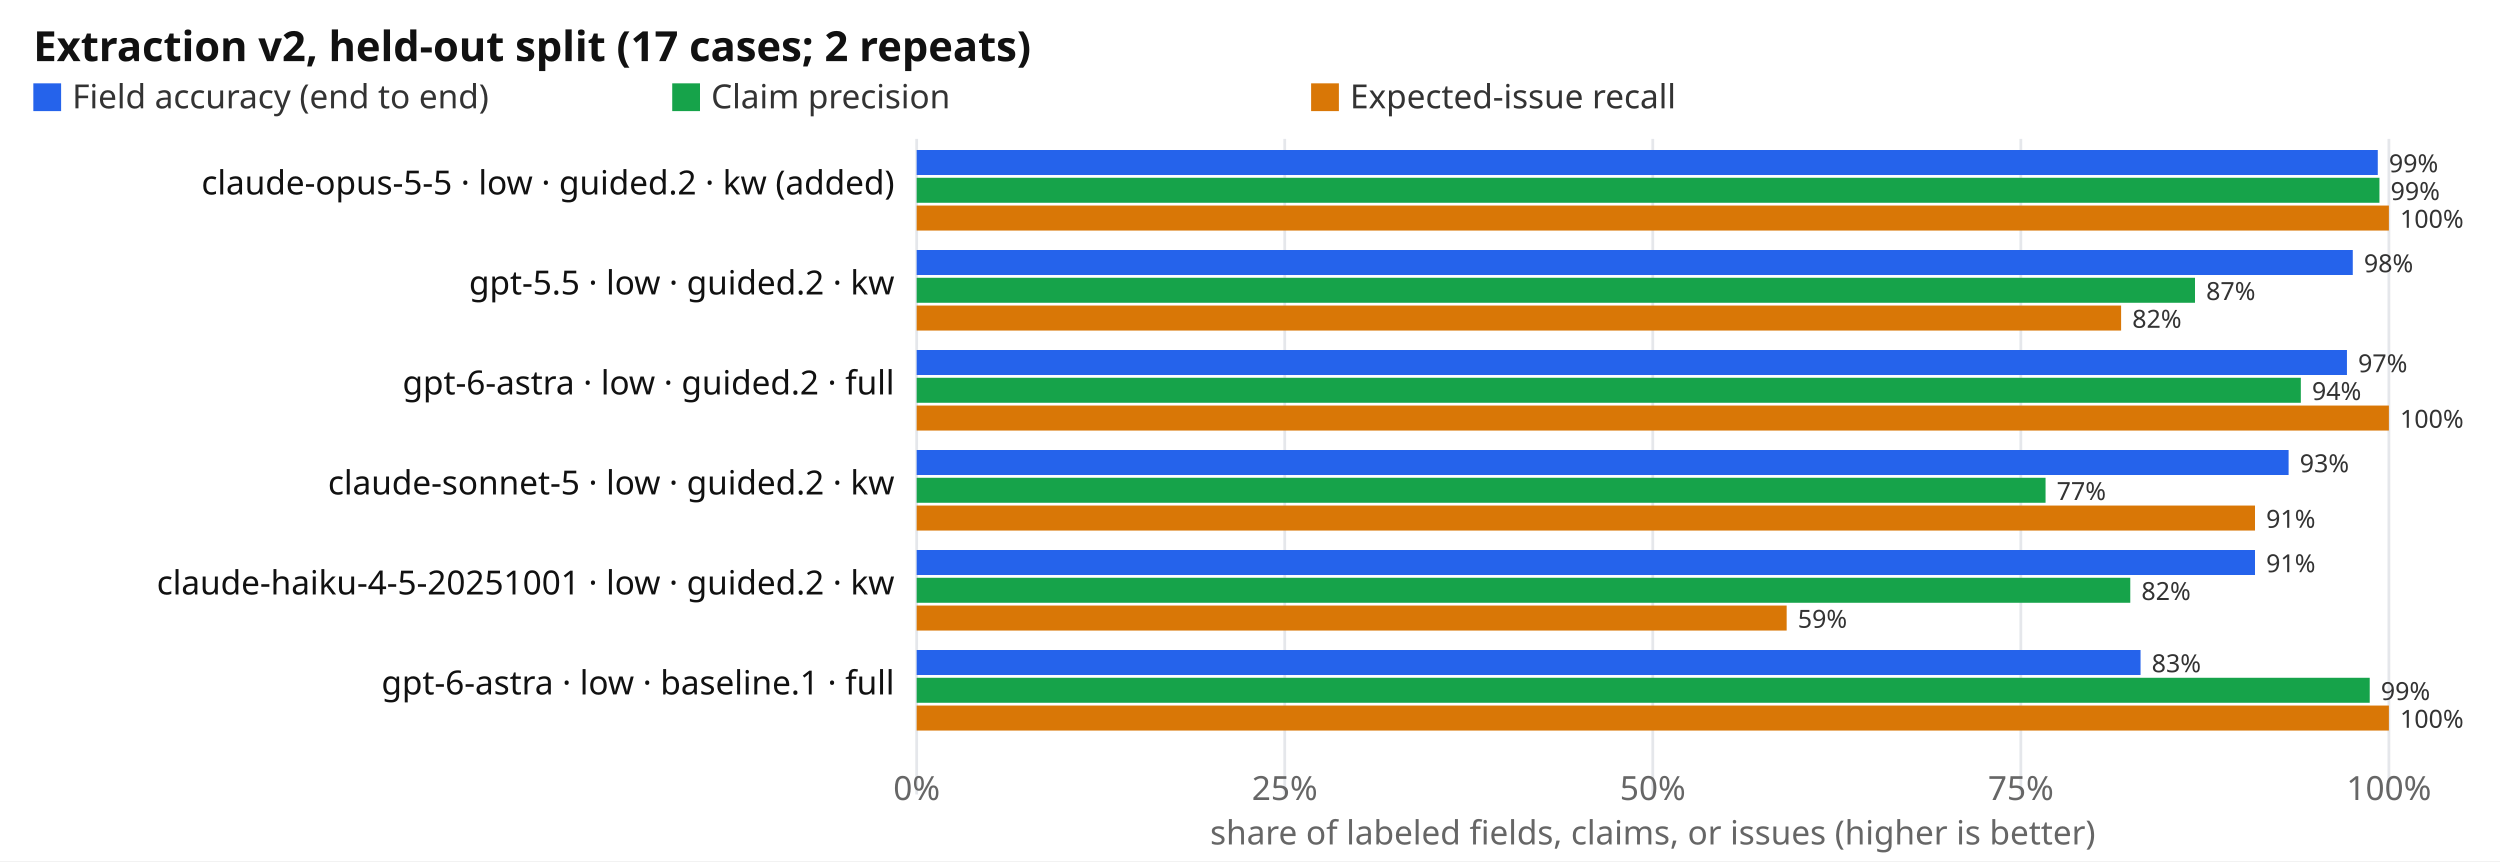
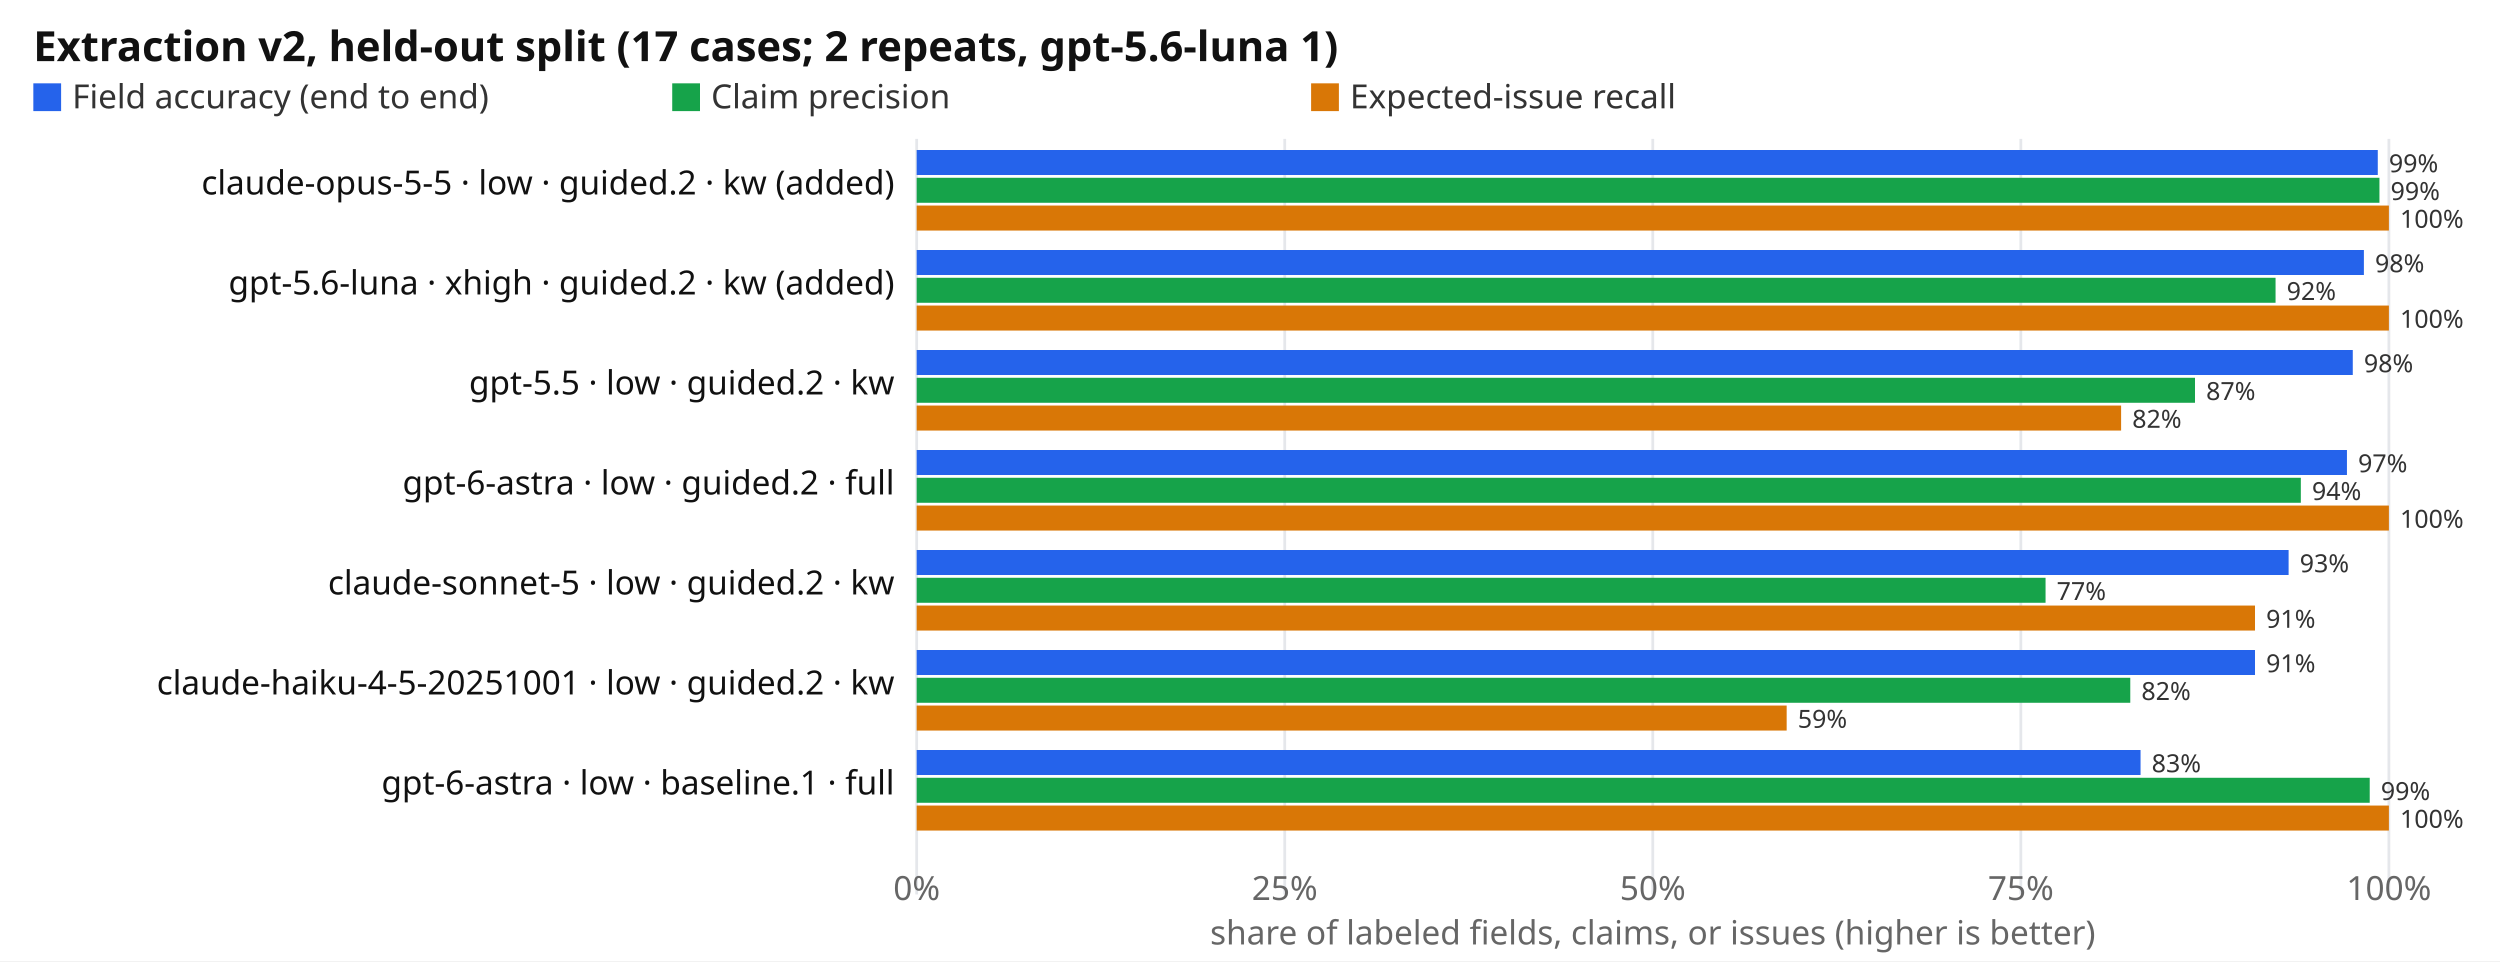
- <svg xmlns="http://www.w3.org/2000/svg" width="900" height="310" viewBox="0 0 900 310" font-family="system-ui, sans-serif" font-size="12">
-   <rect width="900" height="310" fill="#ffffff" />
-   <text x="12" y="22" font-size="15" font-weight="600" fill="#111">Extraction v2, held-out split (17 cases; 2 repeats)</text>
+ <svg xmlns="http://www.w3.org/2000/svg" width="900" height="346" viewBox="0 0 900 346" font-family="system-ui, sans-serif" font-size="12">
+   <rect width="900" height="346" fill="#ffffff" />
+   <text x="12" y="22" font-size="15" font-weight="600" fill="#111">Extraction v2, held-out split (17 cases; 2 repeats, gpt-5.6-luna 1)</text>
  <rect x="12" y="30" width="10" height="10" fill="#2563eb" />
  <text x="26" y="39" fill="#333">Field accuracy (end to end)</text>
  <rect x="242" y="30" width="10" height="10" fill="#16a34a" />
  <text x="256" y="39" fill="#333">Claim precision</text>
  <rect x="472" y="30" width="10" height="10" fill="#d97706" />
  <text x="486" y="39" fill="#333">Expected-issue recall</text>
-   <line x1="330" y1="50" x2="330" y2="286" stroke="#e5e7eb" />
-   <text x="330" y="288" text-anchor="middle" fill="#666">0%</text>
-   <line x1="462.5" y1="50" x2="462.5" y2="286" stroke="#e5e7eb" />
-   <text x="462.5" y="288" text-anchor="middle" fill="#666">25%</text>
-   <line x1="595" y1="50" x2="595" y2="286" stroke="#e5e7eb" />
-   <text x="595" y="288" text-anchor="middle" fill="#666">50%</text>
-   <line x1="727.5" y1="50" x2="727.5" y2="286" stroke="#e5e7eb" />
-   <text x="727.5" y="288" text-anchor="middle" fill="#666">75%</text>
-   <line x1="860" y1="50" x2="860" y2="286" stroke="#e5e7eb" />
-   <text x="860" y="288" text-anchor="middle" fill="#666">100%</text>
-   <text x="595" y="304" text-anchor="middle" fill="#666">share of labeled fields, claims, or issues (higher is better)</text>
+   <line x1="330" y1="50" x2="330" y2="322" stroke="#e5e7eb" />
+   <text x="330" y="324" text-anchor="middle" fill="#666">0%</text>
+   <line x1="462.5" y1="50" x2="462.5" y2="322" stroke="#e5e7eb" />
+   <text x="462.5" y="324" text-anchor="middle" fill="#666">25%</text>
+   <line x1="595" y1="50" x2="595" y2="322" stroke="#e5e7eb" />
+   <text x="595" y="324" text-anchor="middle" fill="#666">50%</text>
+   <line x1="727.5" y1="50" x2="727.5" y2="322" stroke="#e5e7eb" />
+   <text x="727.5" y="324" text-anchor="middle" fill="#666">75%</text>
+   <line x1="860" y1="50" x2="860" y2="322" stroke="#e5e7eb" />
+   <text x="860" y="324" text-anchor="middle" fill="#666">100%</text>
+   <text x="595" y="340" text-anchor="middle" fill="#666">share of labeled fields, claims, or issues (higher is better)</text>
  <text x="322" y="70" text-anchor="end" fill="#111">claude-opus-5-5 · low · guided.2 · kw (added)</text>
  <rect x="330" y="54" width="526.0" height="9" fill="#2563eb" />
  <text x="860.0" y="62" font-size="9" fill="#333">99%</text>
  <rect x="330" y="64" width="526.6" height="9" fill="#16a34a" />
  <text x="860.6" y="72" font-size="9" fill="#333">99%</text>
  <rect x="330" y="74" width="530.0" height="9" fill="#d97706" />
  <text x="864.0" y="82" font-size="9" fill="#333">100%</text>
-   <text x="322" y="106" text-anchor="end" fill="#111">gpt-5.5 · low · guided.2 · kw</text>
-   <rect x="330" y="90" width="517.0" height="9" fill="#2563eb" />
-   <text x="851.0" y="98" font-size="9" fill="#333">98%</text>
-   <rect x="330" y="100" width="460.2" height="9" fill="#16a34a" />
-   <text x="794.2" y="108" font-size="9" fill="#333">87%</text>
-   <rect x="330" y="110" width="433.6" height="9" fill="#d97706" />
-   <text x="767.6" y="118" font-size="9" fill="#333">82%</text>
-   <text x="322" y="142" text-anchor="end" fill="#111">gpt-6-astra · low · guided.2 · full</text>
-   <rect x="330" y="126" width="514.9" height="9" fill="#2563eb" />
-   <text x="848.9" y="134" font-size="9" fill="#333">97%</text>
-   <rect x="330" y="136" width="498.3" height="9" fill="#16a34a" />
-   <text x="832.3" y="144" font-size="9" fill="#333">94%</text>
-   <rect x="330" y="146" width="530.0" height="9" fill="#d97706" />
-   <text x="864.0" y="154" font-size="9" fill="#333">100%</text>
-   <text x="322" y="178" text-anchor="end" fill="#111">claude-sonnet-5 · low · guided.2 · kw</text>
-   <rect x="330" y="162" width="493.9" height="9" fill="#2563eb" />
-   <text x="827.9" y="170" font-size="9" fill="#333">93%</text>
-   <rect x="330" y="172" width="406.4" height="9" fill="#16a34a" />
-   <text x="740.4" y="180" font-size="9" fill="#333">77%</text>
-   <rect x="330" y="182" width="481.8" height="9" fill="#d97706" />
-   <text x="815.8" y="190" font-size="9" fill="#333">91%</text>
-   <text x="322" y="214" text-anchor="end" fill="#111">claude-haiku-4-5-20251001 · low · guided.2 · kw</text>
-   <rect x="330" y="198" width="481.8" height="9" fill="#2563eb" />
-   <text x="815.8" y="206" font-size="9" fill="#333">91%</text>
-   <rect x="330" y="208" width="436.9" height="9" fill="#16a34a" />
-   <text x="770.9" y="216" font-size="9" fill="#333">82%</text>
-   <rect x="330" y="218" width="313.2" height="9" fill="#d97706" />
-   <text x="647.2" y="226" font-size="9" fill="#333">59%</text>
-   <text x="322" y="250" text-anchor="end" fill="#111">gpt-6-astra · low · baseline.1 · full</text>
-   <rect x="330" y="234" width="440.6" height="9" fill="#2563eb" />
-   <text x="774.6" y="242" font-size="9" fill="#333">83%</text>
-   <rect x="330" y="244" width="523.1" height="9" fill="#16a34a" />
-   <text x="857.1" y="252" font-size="9" fill="#333">99%</text>
-   <rect x="330" y="254" width="530.0" height="9" fill="#d97706" />
-   <text x="864.0" y="262" font-size="9" fill="#333">100%</text>
+   <text x="322" y="106" text-anchor="end" fill="#111">gpt-5.6-luna · xhigh · guided.2 · kw (added)</text>
+   <rect x="330" y="90" width="521.0" height="9" fill="#2563eb" />
+   <text x="855.0" y="98" font-size="9" fill="#333">98%</text>
+   <rect x="330" y="100" width="489.2" height="9" fill="#16a34a" />
+   <text x="823.2" y="108" font-size="9" fill="#333">92%</text>
+   <rect x="330" y="110" width="530.0" height="9" fill="#d97706" />
+   <text x="864.0" y="118" font-size="9" fill="#333">100%</text>
+   <text x="322" y="142" text-anchor="end" fill="#111">gpt-5.5 · low · guided.2 · kw</text>
+   <rect x="330" y="126" width="517.0" height="9" fill="#2563eb" />
+   <text x="851.0" y="134" font-size="9" fill="#333">98%</text>
+   <rect x="330" y="136" width="460.2" height="9" fill="#16a34a" />
+   <text x="794.2" y="144" font-size="9" fill="#333">87%</text>
+   <rect x="330" y="146" width="433.6" height="9" fill="#d97706" />
+   <text x="767.6" y="154" font-size="9" fill="#333">82%</text>
+   <text x="322" y="178" text-anchor="end" fill="#111">gpt-6-astra · low · guided.2 · full</text>
+   <rect x="330" y="162" width="514.9" height="9" fill="#2563eb" />
+   <text x="848.9" y="170" font-size="9" fill="#333">97%</text>
+   <rect x="330" y="172" width="498.3" height="9" fill="#16a34a" />
+   <text x="832.3" y="180" font-size="9" fill="#333">94%</text>
+   <rect x="330" y="182" width="530.0" height="9" fill="#d97706" />
+   <text x="864.0" y="190" font-size="9" fill="#333">100%</text>
+   <text x="322" y="214" text-anchor="end" fill="#111">claude-sonnet-5 · low · guided.2 · kw</text>
+   <rect x="330" y="198" width="493.9" height="9" fill="#2563eb" />
+   <text x="827.9" y="206" font-size="9" fill="#333">93%</text>
+   <rect x="330" y="208" width="406.4" height="9" fill="#16a34a" />
+   <text x="740.4" y="216" font-size="9" fill="#333">77%</text>
+   <rect x="330" y="218" width="481.8" height="9" fill="#d97706" />
+   <text x="815.8" y="226" font-size="9" fill="#333">91%</text>
+   <text x="322" y="250" text-anchor="end" fill="#111">claude-haiku-4-5-20251001 · low · guided.2 · kw</text>
+   <rect x="330" y="234" width="481.8" height="9" fill="#2563eb" />
+   <text x="815.8" y="242" font-size="9" fill="#333">91%</text>
+   <rect x="330" y="244" width="436.9" height="9" fill="#16a34a" />
+   <text x="770.9" y="252" font-size="9" fill="#333">82%</text>
+   <rect x="330" y="254" width="313.2" height="9" fill="#d97706" />
+   <text x="647.2" y="262" font-size="9" fill="#333">59%</text>
+   <text x="322" y="286" text-anchor="end" fill="#111">gpt-6-astra · low · baseline.1 · full</text>
+   <rect x="330" y="270" width="440.6" height="9" fill="#2563eb" />
+   <text x="774.6" y="278" font-size="9" fill="#333">83%</text>
+   <rect x="330" y="280" width="523.1" height="9" fill="#16a34a" />
+   <text x="857.1" y="288" font-size="9" fill="#333">99%</text>
+   <rect x="330" y="290" width="530.0" height="9" fill="#d97706" />
+   <text x="864.0" y="298" font-size="9" fill="#333">100%</text>
</svg>
